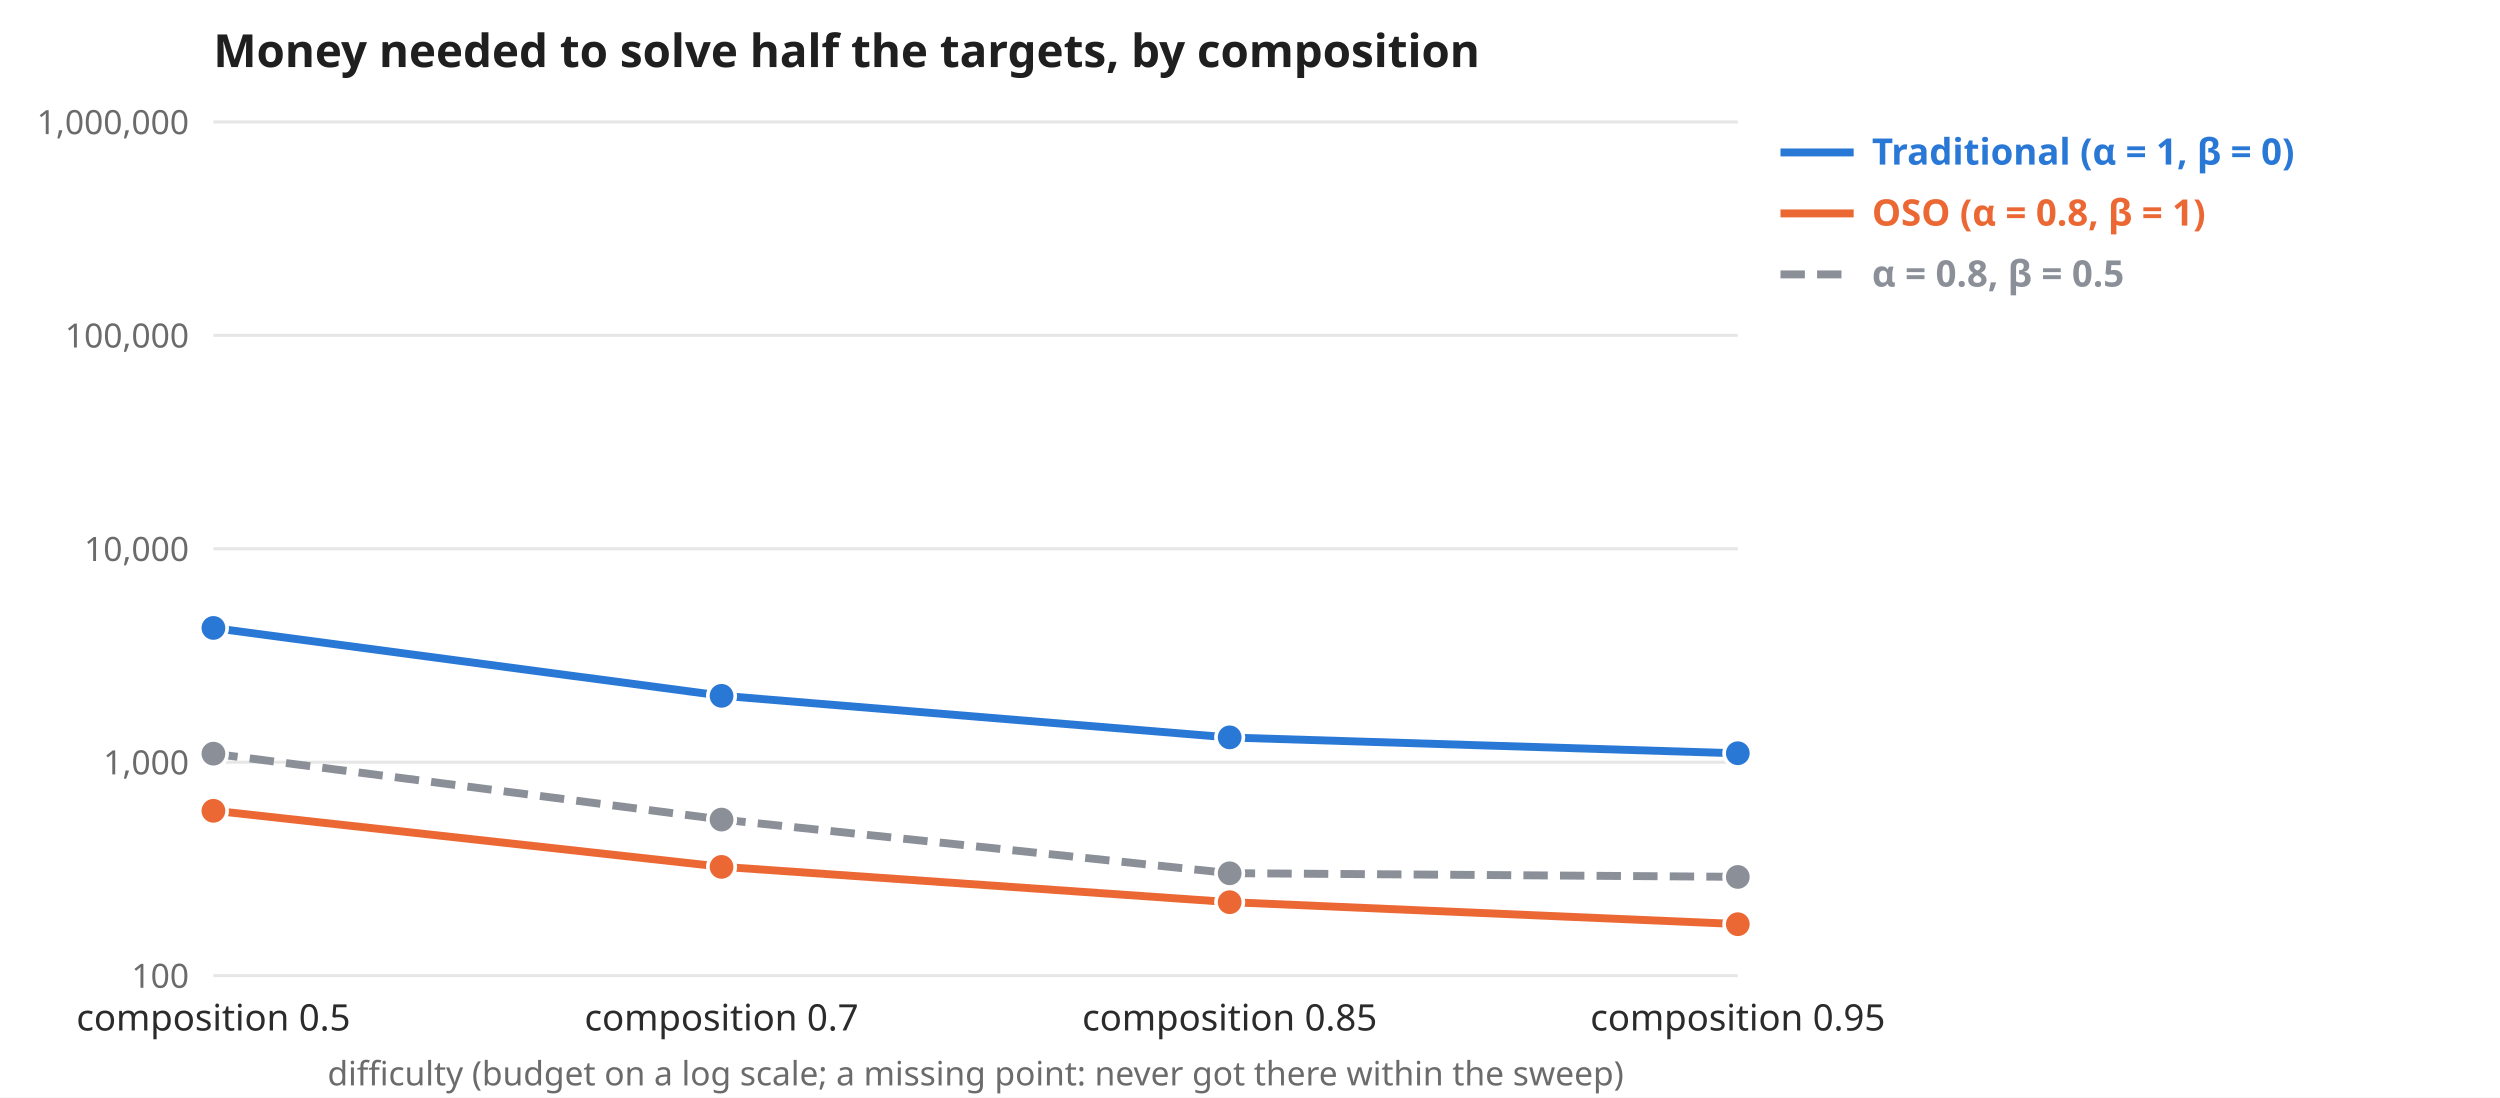
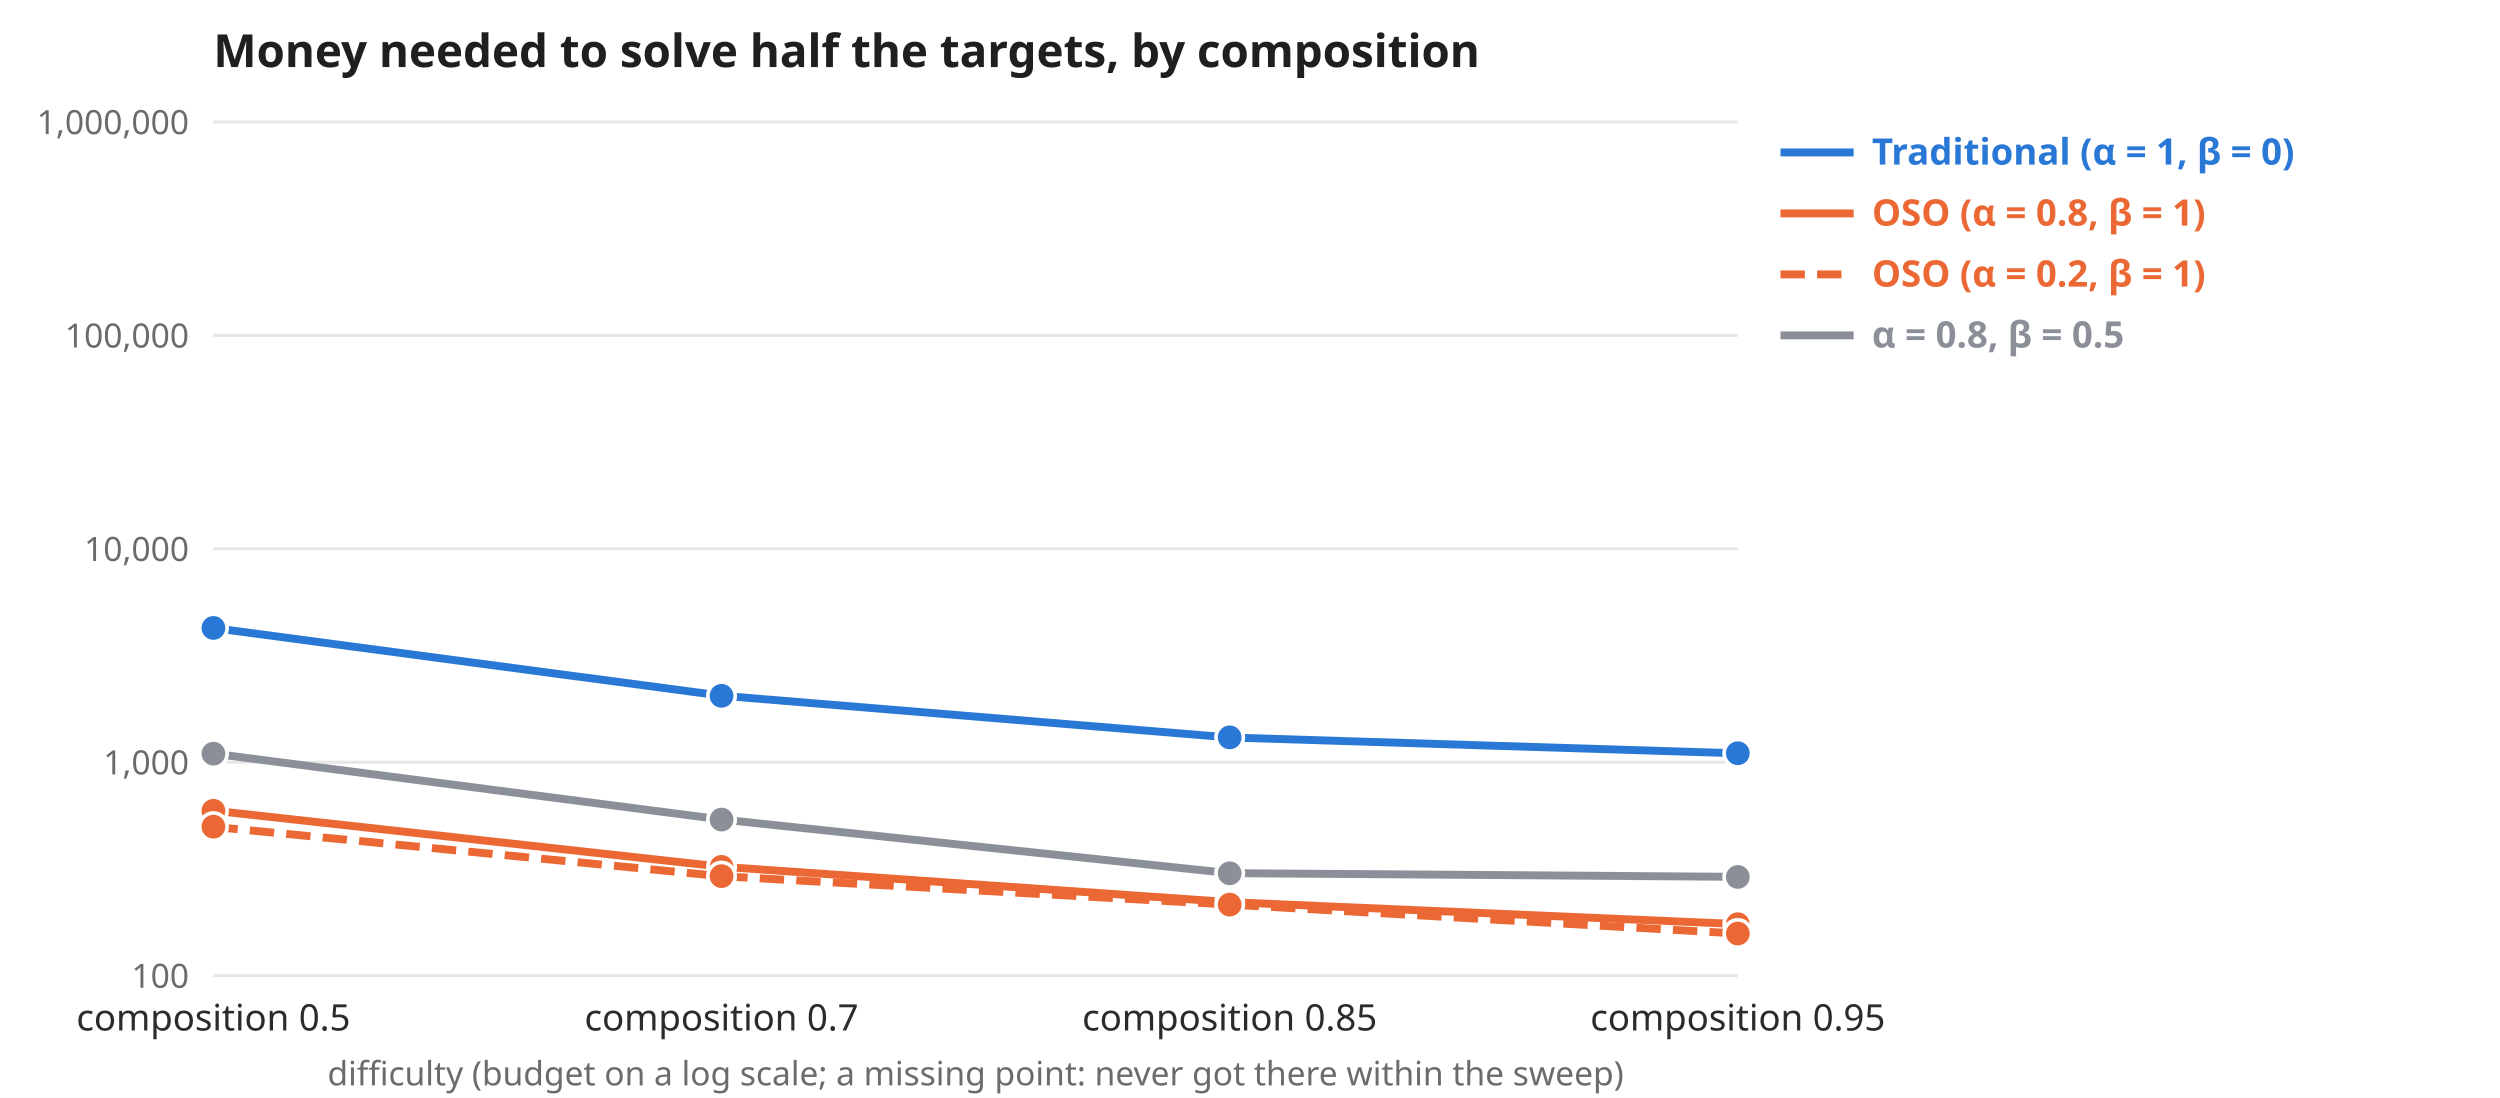
<svg xmlns="http://www.w3.org/2000/svg" viewBox="0 0 820 360" font-family="system-ui, sans-serif">
  <rect width="820" height="360" fill="#fff" />
  <text x="70" y="22" font-size="15" font-weight="700" fill="#1f1f1f">Money needed to solve half the targets, by composition</text>
  <line x1="70" x2="570" y1="320" y2="320" stroke="#e6e6e6" />
  <text x="62" y="324" text-anchor="end" font-size="11" fill="#6b6b6b">100</text>
  <line x1="70" x2="570" y1="250" y2="250" stroke="#e6e6e6" />
  <text x="62" y="254" text-anchor="end" font-size="11" fill="#6b6b6b">1,000</text>
  <line x1="70" x2="570" y1="180" y2="180" stroke="#e6e6e6" />
  <text x="62" y="184" text-anchor="end" font-size="11" fill="#6b6b6b">10,000</text>
  <line x1="70" x2="570" y1="110" y2="110" stroke="#e6e6e6" />
  <text x="62" y="114" text-anchor="end" font-size="11" fill="#6b6b6b">100,000</text>
  <line x1="70" x2="570" y1="40" y2="40" stroke="#e6e6e6" />
  <text x="62" y="44" text-anchor="end" font-size="11" fill="#6b6b6b">1,000,000</text>
  <text x="70" y="338" text-anchor="middle" font-size="12" fill="#2b2b2b">composition 0.5</text>
  <text x="236.667" y="338" text-anchor="middle" font-size="12" fill="#2b2b2b">composition 0.7</text>
  <text x="403.333" y="338" text-anchor="middle" font-size="12" fill="#2b2b2b">composition 0.85</text>
  <text x="570" y="338" text-anchor="middle" font-size="12" fill="#2b2b2b">composition 0.95</text>
  <text x="320" y="356" text-anchor="middle" font-size="11" fill="#6b6b6b">difficulty (budget on a log scale; a missing point: never got there within the sweep)</text>
  <path d="M70.0 206.0 L236.7 228.2 L403.3 241.9 L570.0 247.1" fill="none" stroke="#2a78d6" stroke-width="2.6" />
  <circle cx="70" cy="205.963" r="4.5" fill="#2a78d6" stroke="#fff" stroke-width="1.2" />
  <circle cx="236.667" cy="228.234" r="4.5" fill="#2a78d6" stroke="#fff" stroke-width="1.2" />
  <circle cx="403.333" cy="241.858" r="4.5" fill="#2a78d6" stroke="#fff" stroke-width="1.2" />
  <circle cx="570" cy="247.058" r="4.5" fill="#2a78d6" stroke="#fff" stroke-width="1.2" />
  <line x1="584" x2="608" y1="50" y2="50" stroke="#2a78d6" stroke-width="2.6" />
  <text x="614" y="54" font-size="12" font-weight="700" fill="#2a78d6">Traditional (α = 1, β = 0)</text>
  <path d="M70.0 265.9 L236.7 284.3 L403.3 295.9 L570.0 303.1" fill="none" stroke="#eb6834" stroke-width="2.6" />
  <circle cx="70" cy="265.945" r="4.5" fill="#eb6834" stroke="#fff" stroke-width="1.2" />
  <circle cx="236.667" cy="284.34" r="4.5" fill="#eb6834" stroke="#fff" stroke-width="1.2" />
  <circle cx="403.333" cy="295.918" r="4.5" fill="#eb6834" stroke="#fff" stroke-width="1.2" />
  <circle cx="570" cy="303.142" r="4.5" fill="#eb6834" stroke="#fff" stroke-width="1.2" />
  <line x1="584" x2="608" y1="70" y2="70" stroke="#eb6834" stroke-width="2.6" />
  <text x="614" y="74" font-size="12" font-weight="700" fill="#eb6834">OSO (α = 0.8, β = 1)</text>
-   <path d="M70.0 247.2 L236.7 268.8 L403.3 286.4 L570.0 287.6" fill="none" stroke="#8a8f98" stroke-width="2.6" stroke-dasharray="8 4" />
+   <path d="M70.0 271.2 L236.7 287.4 L403.3 296.7 L570.0 306.2" fill="none" stroke="#eb6834" stroke-width="2.6" stroke-dasharray="8 4" />
+   <circle cx="70" cy="271.151" r="4.5" fill="#eb6834" stroke="#fff" stroke-width="1.2" />
+   <circle cx="236.667" cy="287.372" r="4.5" fill="#eb6834" stroke="#fff" stroke-width="1.2" />
+   <circle cx="403.333" cy="296.71" r="4.5" fill="#eb6834" stroke="#fff" stroke-width="1.2" />
+   <circle cx="570" cy="306.194" r="4.5" fill="#eb6834" stroke="#fff" stroke-width="1.2" />
+   <line x1="584" x2="608" y1="90" y2="90" stroke="#eb6834" stroke-width="2.6" stroke-dasharray="8 4" />
+   <text x="614" y="94" font-size="12" font-weight="700" fill="#eb6834">OSO (α = 0.2, β = 1)</text>
+   <path d="M70.0 247.2 L236.7 268.8 L403.3 286.4 L570.0 287.6" fill="none" stroke="#8a8f98" stroke-width="2.6" />
  <circle cx="70" cy="247.205" r="4.5" fill="#8a8f98" stroke="#fff" stroke-width="1.2" />
  <circle cx="236.667" cy="268.825" r="4.5" fill="#8a8f98" stroke="#fff" stroke-width="1.2" />
  <circle cx="403.333" cy="286.441" r="4.5" fill="#8a8f98" stroke="#fff" stroke-width="1.2" />
  <circle cx="570" cy="287.639" r="4.5" fill="#8a8f98" stroke="#fff" stroke-width="1.2" />
-   <line x1="584" x2="608" y1="90" y2="90" stroke="#8a8f98" stroke-width="2.6" stroke-dasharray="8 4" />
-   <text x="614" y="94" font-size="12" font-weight="700" fill="#8a8f98">α = 0.8, β = 0.5</text>
+   <line x1="584" x2="608" y1="110" y2="110" stroke="#8a8f98" stroke-width="2.6" />
+   <text x="614" y="114" font-size="12" font-weight="700" fill="#8a8f98">α = 0.8, β = 0.5</text>
</svg>
